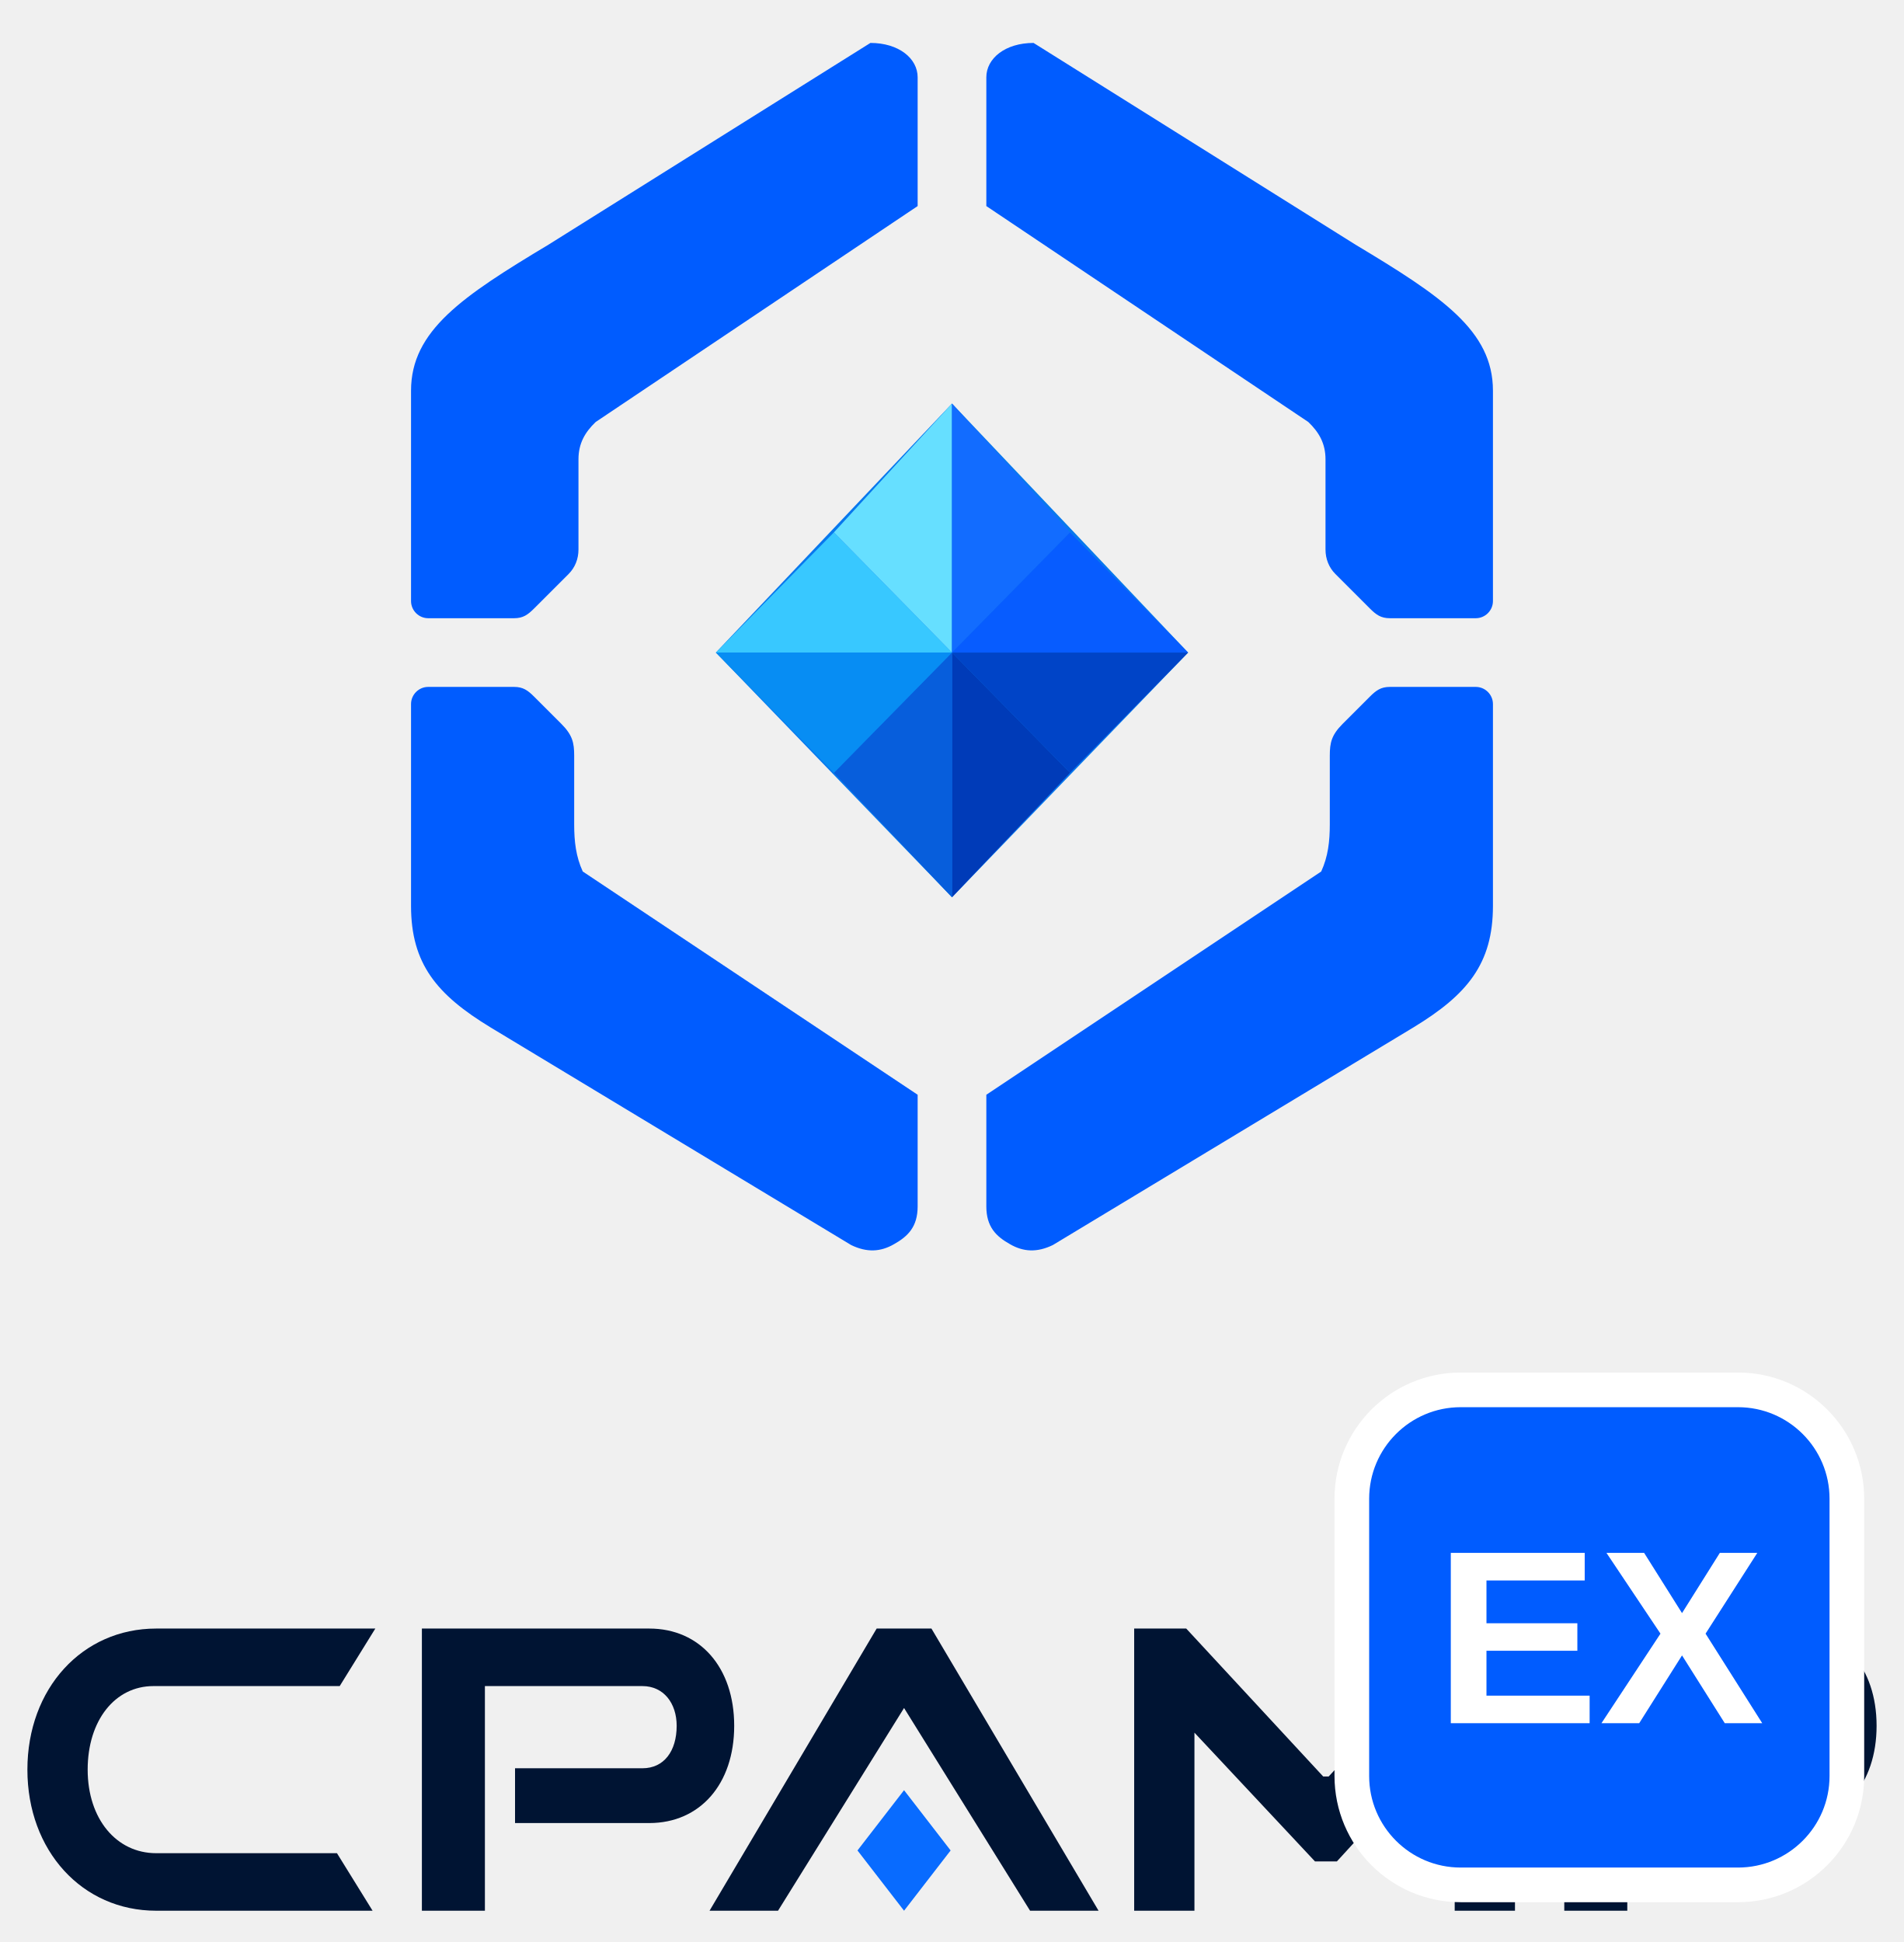
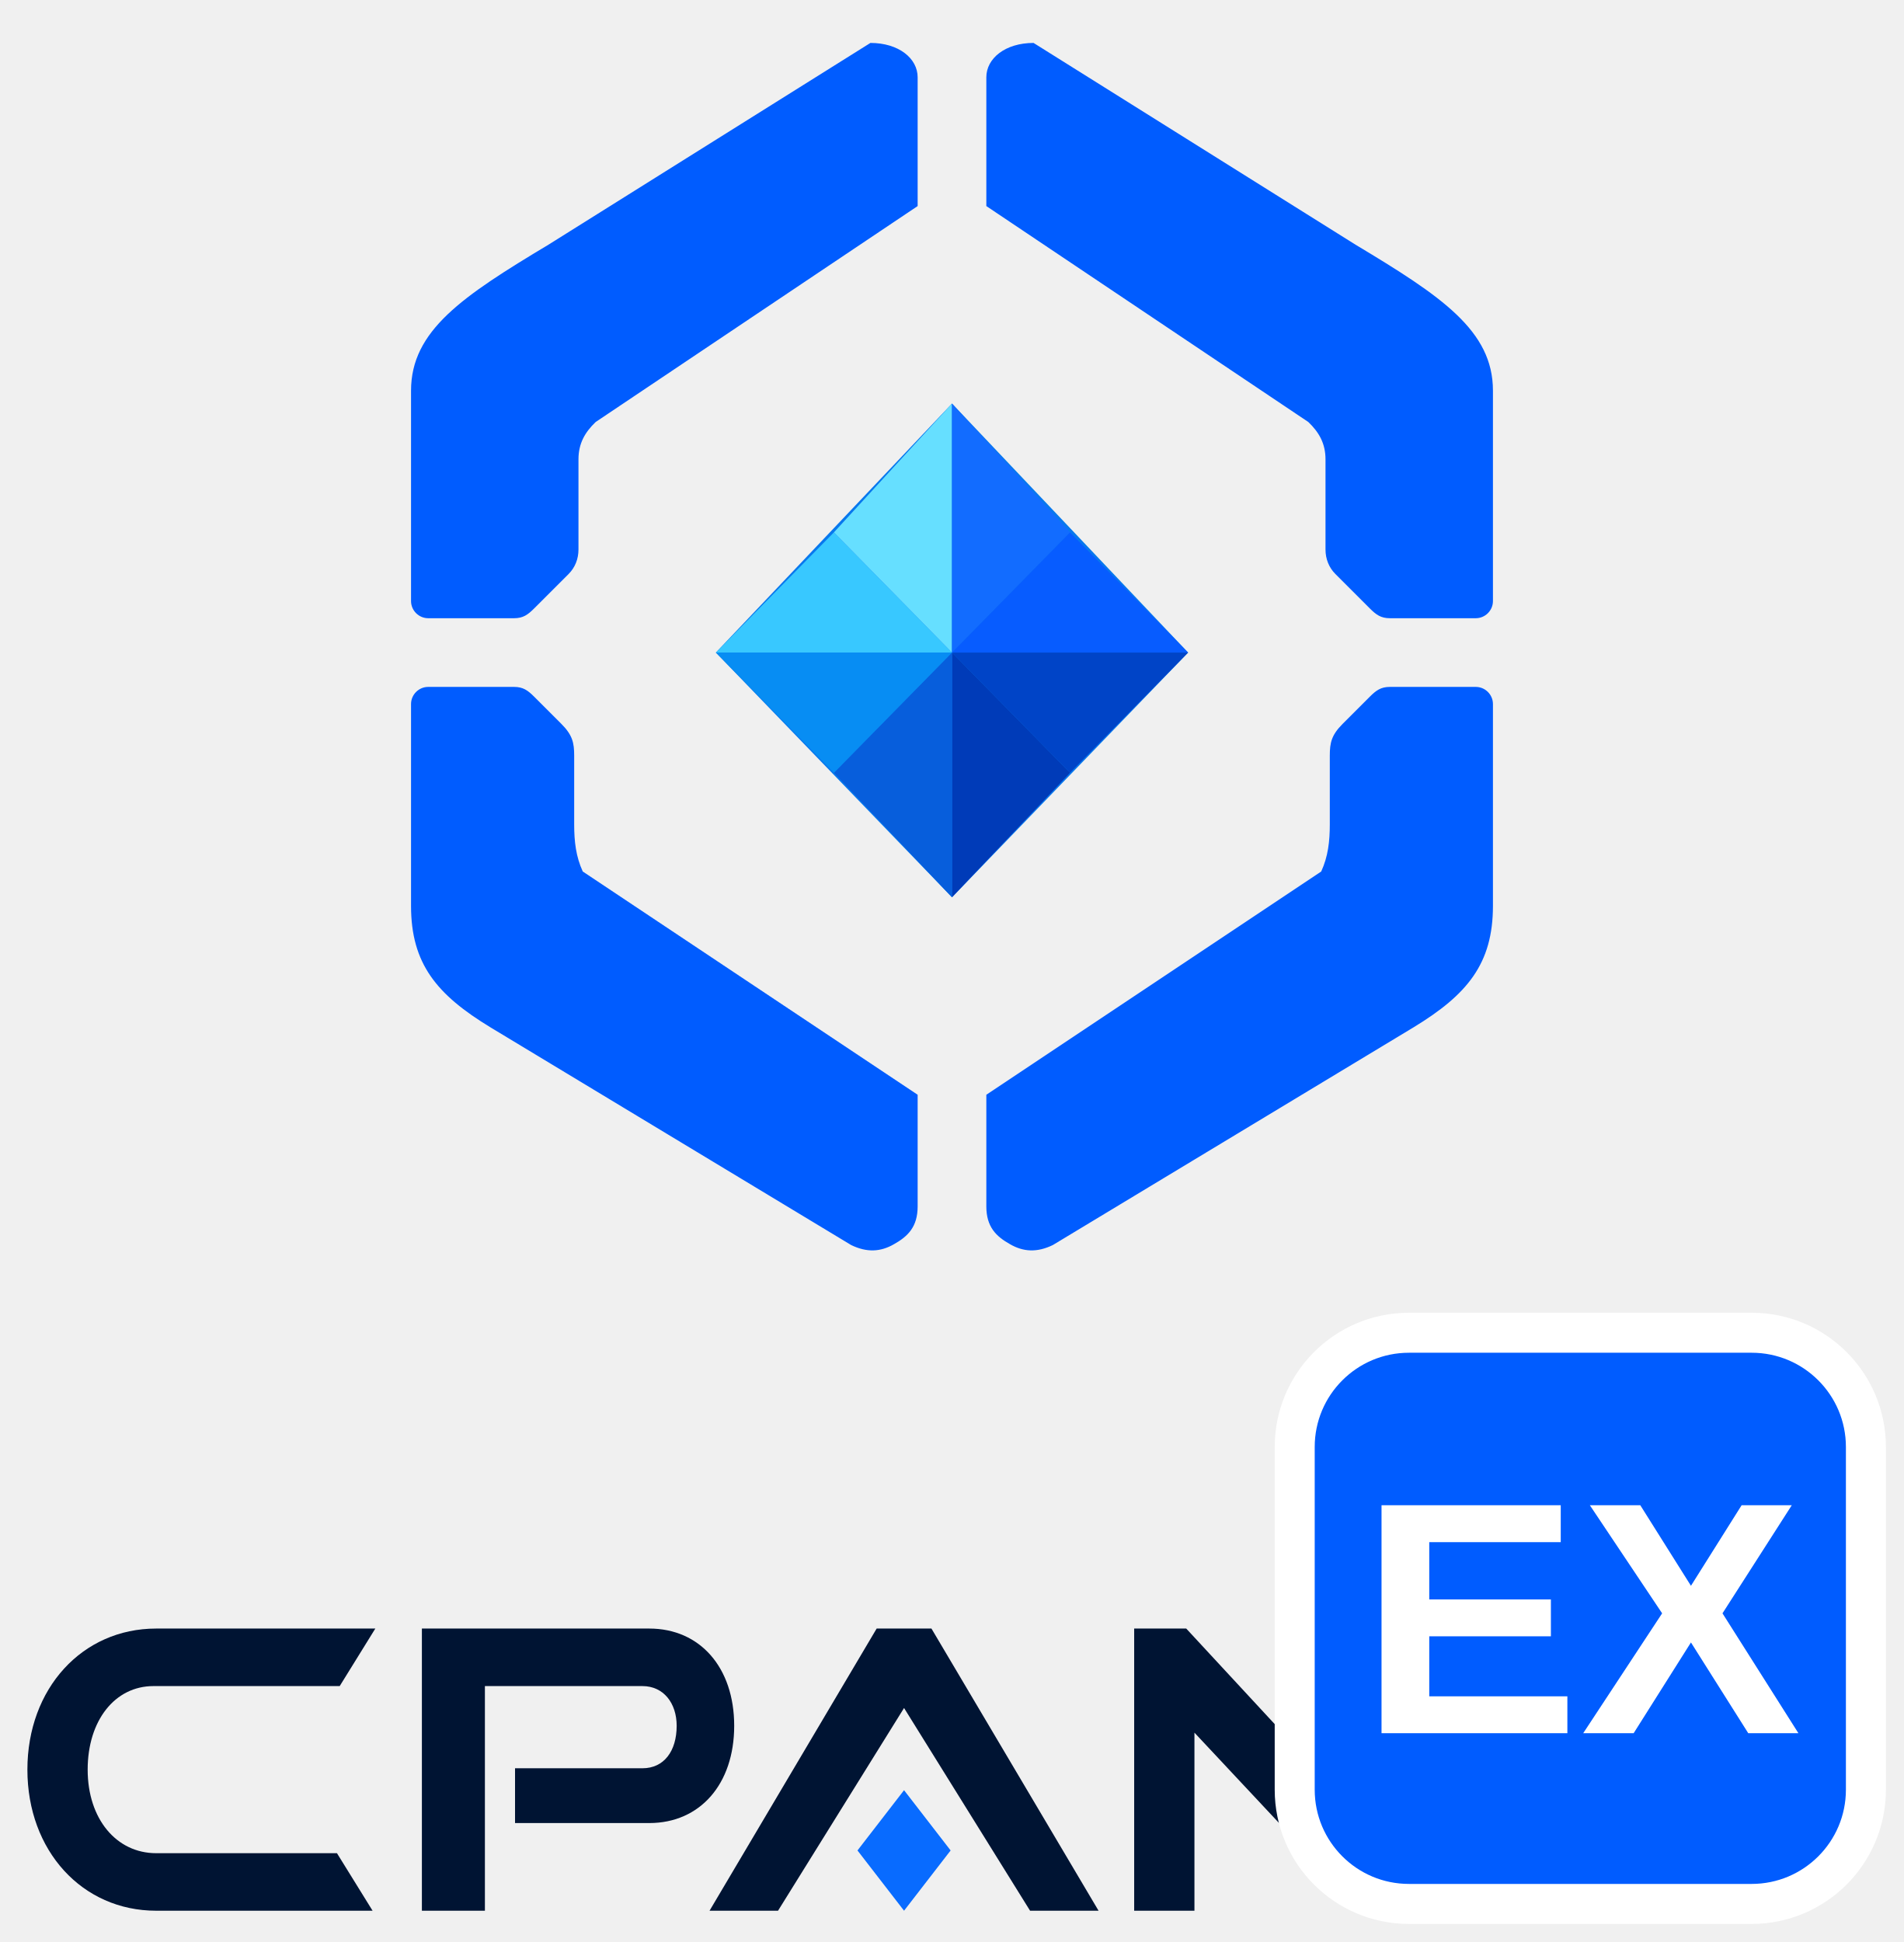
<svg xmlns="http://www.w3.org/2000/svg" width="100" height="102" viewBox="156.5 50 417 425.34" fill="none" shape-rendering="geometricPrecision">
  <defs>
    <path id="letter-p" d="M164 18h83c18.5 0 31 14.2 31 35.5S265.5 89 247 89h-49V69h46.5c7.9 0 12.5-6.3 12.5-15.5 0-8.3-4.8-14.5-12.5-14.5H187v82h-23V18Z" />
  </defs>
  <g transform="translate(225.836 42.478) scale(.940294)">
    <path fill="#005CFF" d="M129 18 54 65C34 77 22 85 22 99v49c0 2.2 1.8 4 4 4h20c2.1 0 3.2-.8 4.7-2.3l8-8c1.5-1.5 2.3-3.5 2.3-5.7v-21c0-3.7 1.5-6.3 4-8.7L140 56V26c0-4.4-4.4-8-11-8Zm38 0 75 47c20 12 32 20 32 34v49c0 2.2-1.8 4-4 4h-20c-2.1 0-3.2-.8-4.7-2.3l-8-8c-1.5-1.5-2.3-3.5-2.3-5.7v-21c0-3.7-1.5-6.3-4-8.7L156 56V26c0-4.4 4.4-8 11-8ZM26 168h20c2.1 0 3.2.8 4.7 2.3l6.3 6.3c2.6 2.6 3 4.4 3 7.4v16c0 4 .4 7.5 2 11L140 263v26c0 4.8-2.3 7-5.5 8.8-3.1 1.8-6.3 2-10 .2l-84-50.7C28 239.7 22 232.5 22 219v-47c0-2.2 1.8-4 4-4Zm244 0h-20c-2.1 0-3.2.8-4.7 2.3l-6.3 6.3c-2.6 2.6-3 4.4-3 7.4v16c0 4-.4 7.5-2 11L156 263v26c0 4.8 2.3 7 5.5 8.8 3.1 1.8 6.3 2 10 .2l84-50.7C268 239.7 274 232.5 274 219v-47c0-2.2-1.8-4-4-4Z" />
    <path d="m148 102 55 58-55 57-55-57 55-58Z" fill="#0878EE" />
    <path d="m93 160 27.5-28 27.5 28H93Z" fill="#38C8FF" />
    <path d="m120.5 132 27.5-30v58l-27.5-28Z" fill="#66DFFF" />
    <path d="m148 102 27.5 30-27.5 28v-58Z" fill="#126CFF" />
    <path d="m175.5 132 27.5 28h-55l27.5-28Z" fill="#075CFF" />
    <path d="m203 160-27.5 28-27.5-28h55Z" fill="#0044C7" />
    <path d="m175.5 188-27.5 29v-57l27.5 28Z" fill="#003BB8" />
    <path d="m148 217-27.5-29 27.5-28v57Z" fill="#075EDC" />
    <path d="m120.5 188-27.5-28h55l-27.5 28Z" fill="#078DF3" />
  </g>
  <g transform="translate(150.5 395.889) scale(.6)">
    <g fill="#001433">
      <path d="m147 18-13 21H66c-14 0-24 12.5-24 30.5S52.5 100 67 100h66l13 21H67c-27 0-47-21.9-47-51.5S40 18 67 18h80Z" />
      <use href="#letter-p" />
      <path d="m269 121 61-103h20l61 103h-25l-46-74-46 74h-25Z" />
      <path d="M424 18v103h22V56l44 47h8l43-47v65h22V18h-18l-50 54h-2l-50-54h-19Z" />
      <use href="#letter-p" transform="translate(417)" />
    </g>
    <path d="m340 77 17 22-17 22-17-22 17-22Z" fill="#086BFF" />
  </g>
  <g data-cpamp-ex="1" shape-rendering="geometricPrecision">
-     <rect x="452.57" y="354.41" width="108.42" height="108.42" rx="23.85" fill="#005CFF" stroke="#FFFFFF" stroke-width="7.59" />
-     <text x="506.78" y="408.62" font-family="Arial, Helvetica, sans-serif" font-size="54.21" font-weight="700" fill="#FFFFFF" text-anchor="middle" dominant-baseline="central">EX</text>
+     <rect x="440.06" y="341.9" width="125.1" height="125.1" rx="25.02" fill="#005CFF" stroke="#FFFFFF" stroke-width="8.76" />
+     <text x="502.61" y="404.45" font-family="Arial, Helvetica, sans-serif" font-size="72.56" font-weight="700" fill="#FFFFFF" text-anchor="middle" dominant-baseline="central">EX</text>
  </g>
</svg>
